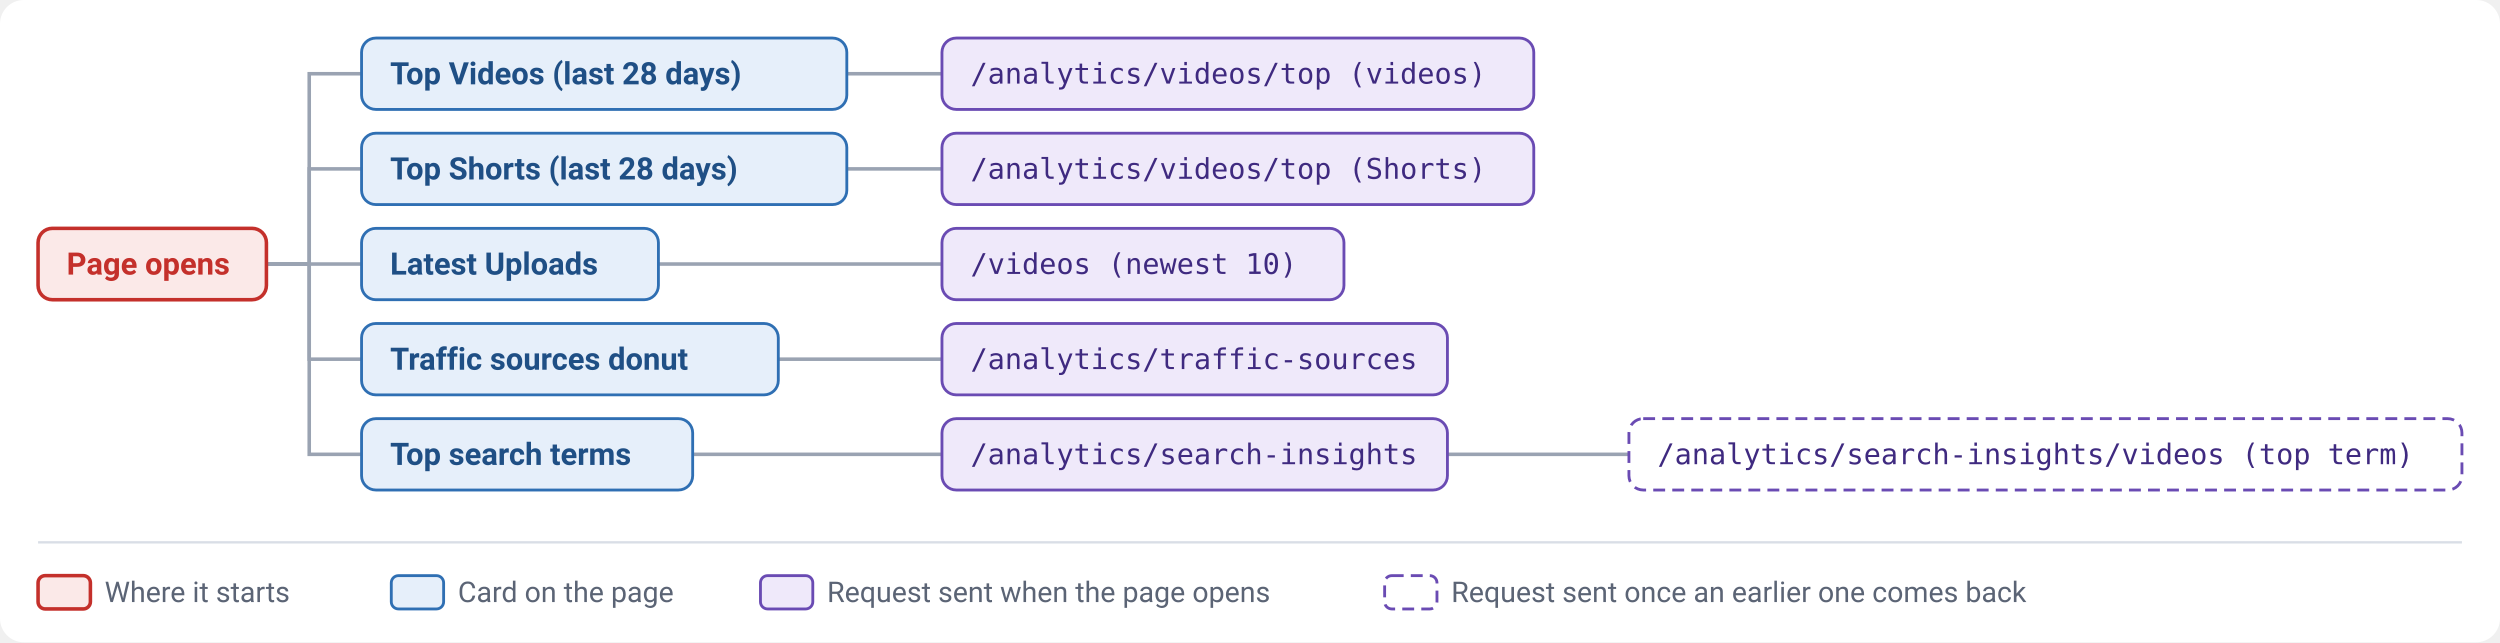
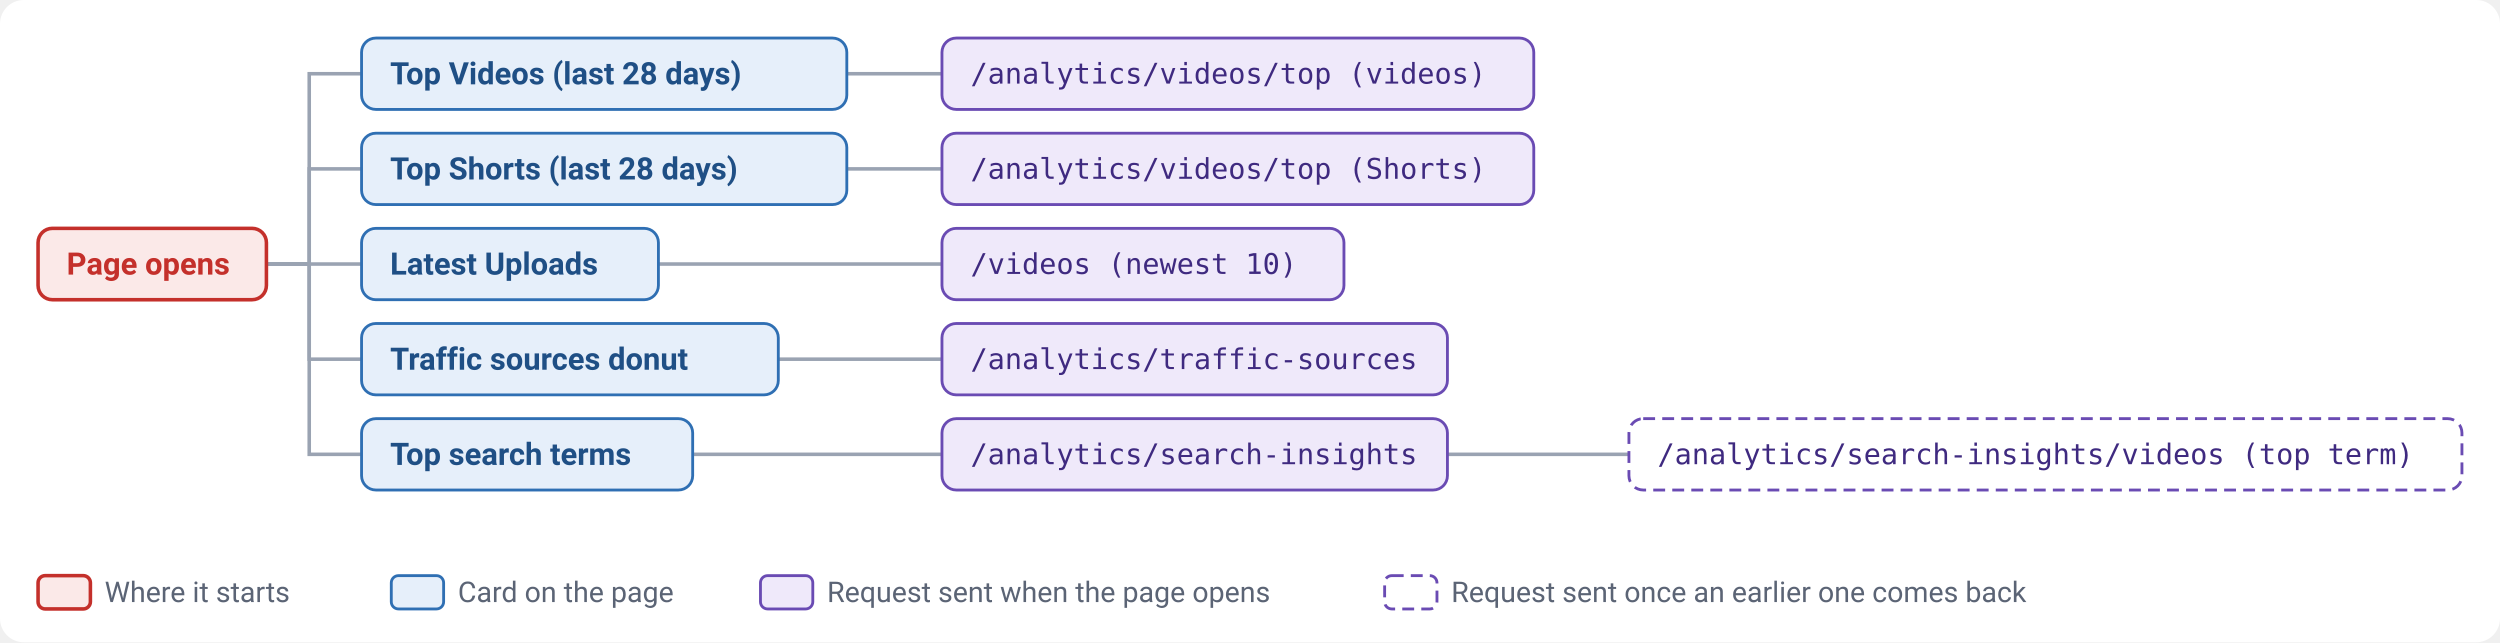
<svg xmlns="http://www.w3.org/2000/svg" width="1051" height="270" viewBox="0 0 1051 270" role="img" aria-label="Requests sent when the Home page opens">
  <style>
  .bg { fill: #ffffff; }
  text { font-family: system-ui, -apple-system, "Segoe UI", Roboto, Arial, sans-serif; font-size: 13px; dominant-baseline: central; }
  .mono { font-family: ui-monospace, SFMono-Regular, Menlo, Consolas, monospace; font-size: 12px; }
  .edge { fill: none; stroke: #9aa3b2; stroke-width: 1.5; }
  .edge-label { font-size: 11.5px; font-style: italic; fill: #5b6475; }
  .root rect { fill: #fbe9e8; stroke: #c4302b; stroke-width: 1.5; } .root text { fill: #c4302b; font-weight: 700; }
  .card rect { fill: #e6effa; stroke: #2f6fb3; stroke-width: 1.2; } .card text { fill: #1f4f85; font-weight: 600; }
  .sub rect { fill: #f3f7fc; stroke: #7da3cf; stroke-width: 1; stroke-dasharray: 4 3; } .sub text { fill: #1f4f85; }
  .ep rect { fill: #efe9fa; stroke: #6a4bb3; stroke-width: 1.2; } .ep text { fill: #3f2a80; }
  .ep-tab rect { fill: #fff4d6; stroke: #b08b3a; stroke-width: 1.2; stroke-dasharray: 5 3; } .ep-tab text { fill: #6b4f00; }
  .ep-after rect { fill: #ffffff; stroke: #6a4bb3; stroke-width: 1.2; stroke-dasharray: 5 3; } .ep-after text { fill: #3f2a80; }
  @media (prefers-color-scheme: dark) {
    .bg { fill: #1a1f27; } .edge { stroke: #5b6475; } .edge-label { fill: #9aa3b2; }
    .root rect { fill: #3a1e1d; stroke: #ff6b63; } .root text { fill: #ff8a80; }
    .card rect { fill: #1b2a3d; stroke: #7db3ef; } .card text { fill: #a9cdf5; }
    .sub rect { fill: #17212e; stroke: #4f79a8; } .sub text { fill: #a9cdf5; }
    .ep rect { fill: #2a2340; stroke: #b9a2f5; } .ep text { fill: #d6c9fb; }
    .ep-tab rect { fill: #362d12; stroke: #c9a24a; } .ep-tab text { fill: #f2d98a; }
    .ep-after rect { fill: #1a1f27; stroke: #b9a2f5; } .ep-after text { fill: #d6c9fb; }
  }
  .legend-text { font-size: 12px; fill: #5b6475; }
-   .legend-rule { stroke: #d9dee6; stroke-width: 1; }
-   @media (prefers-color-scheme: dark) { .legend-text { fill: #9aa3b2; } .legend-rule { stroke: #2f3744; } }
+   @media (prefers-color-scheme: dark) { .legend-text { fill: #9aa3b2; } }
</style>
  <rect class="bg" width="1051" height="270" rx="10" />
  <path class="edge" d="M356.0,31.0 H374.0 V31.0 H396.0" />
  <path class="edge" d="M356.0,71.0 H374.0 V71.0 H396.0" />
  <path class="edge" d="M276.8,111.0 H294.8 V111.0 H396.0" />
  <path class="edge" d="M327.2,151.0 H345.2 V151.0 H396.0" />
  <path class="edge" d="M608.5,191.0 H626.5 V191.0 H684.8" />
  <path class="edge" d="M291.2,191.0 H309.2 V191.0 H396.0" />
  <path class="edge" d="M112.0,111.0 H130.0 V31.0 H152.0" />
  <path class="edge" d="M112.0,111.0 H130.0 V71.0 H152.0" />
  <path class="edge" d="M112.0,111.0 H130.0 V111.0 H152.0" />
  <path class="edge" d="M112.0,111.0 H130.0 V151.0 H152.0" />
  <path class="edge" d="M112.0,111.0 H130.0 V191.0 H152.0" />
  <g class="ep">
    <rect x="396.0" y="16.0" width="248.8" height="30" rx="6" />
    <text class="mono" x="408.0" y="31.0">/analytics/videos/top  (videos)</text>
  </g>
  <g class="card">
    <rect x="152.0" y="16.0" width="204.0" height="30" rx="6" />
    <text x="164.0" y="31.0">Top Videos (last 28 days)</text>
  </g>
  <g class="ep">
    <rect x="396.0" y="56.0" width="248.8" height="30" rx="6" />
    <text class="mono" x="408.0" y="71.0">/analytics/videos/top  (Shorts)</text>
  </g>
  <g class="card">
    <rect x="152.0" y="56.0" width="204.0" height="30" rx="6" />
    <text x="164.0" y="71.0">Top Shorts (last 28 days)</text>
  </g>
  <g class="ep">
    <rect x="396.0" y="96.0" width="169.0" height="30" rx="6" />
    <text class="mono" x="408.0" y="111.0">/videos  (newest 10)</text>
  </g>
  <g class="card">
    <rect x="152.0" y="96.0" width="124.8" height="30" rx="6" />
    <text x="164.0" y="111.0">Latest Uploads</text>
  </g>
  <g class="ep">
    <rect x="396.0" y="136.0" width="212.5" height="30" rx="6" />
    <text class="mono" x="408.0" y="151.0">/analytics/traffic-sources</text>
  </g>
  <g class="card">
    <rect x="152.0" y="136.0" width="175.2" height="30" rx="6" />
    <text x="164.0" y="151.0">Traffic sources donut</text>
  </g>
  <g class="ep-after">
    <rect x="684.8" y="176.0" width="350.2" height="30" rx="6" />
    <text class="mono" x="696.8" y="191.0">/analytics/search-insights/videos  (top term)</text>
  </g>
  <g class="ep">
    <rect x="396.0" y="176.0" width="212.5" height="30" rx="6" />
    <text class="mono" x="408.0" y="191.0">/analytics/search-insights</text>
  </g>
  <g class="card">
    <rect x="152.0" y="176.0" width="139.2" height="30" rx="6" />
    <text x="164.0" y="191.0">Top search terms</text>
  </g>
  <g class="root">
    <rect x="16.0" y="96.0" width="96.0" height="30" rx="6" />
    <text x="28.0" y="111.0">Page opens</text>
  </g>
-   <line class="legend-rule" x1="16" y1="228.0" x2="1035.0" y2="228.0" />
  <g class="root">
    <rect x="16.0" y="242.0" width="22" height="14" rx="3" />
  </g>
  <text class="legend-text" x="44.0" y="249.0">Where it starts</text>
  <g class="card">
    <rect x="164.5" y="242.0" width="22" height="14" rx="3" />
  </g>
  <text class="legend-text" x="192.5" y="249.0">Card on the page</text>
  <g class="ep">
    <rect x="319.7" y="242.0" width="22" height="14" rx="3" />
  </g>
  <text class="legend-text" x="347.7" y="249.0">Request sent when the page opens</text>
  <g class="ep-after">
    <rect x="582.1" y="242.0" width="22" height="14" rx="3" />
  </g>
  <text class="legend-text" x="610.1" y="249.0">Request sent once an earlier one comes back</text>
</svg>
